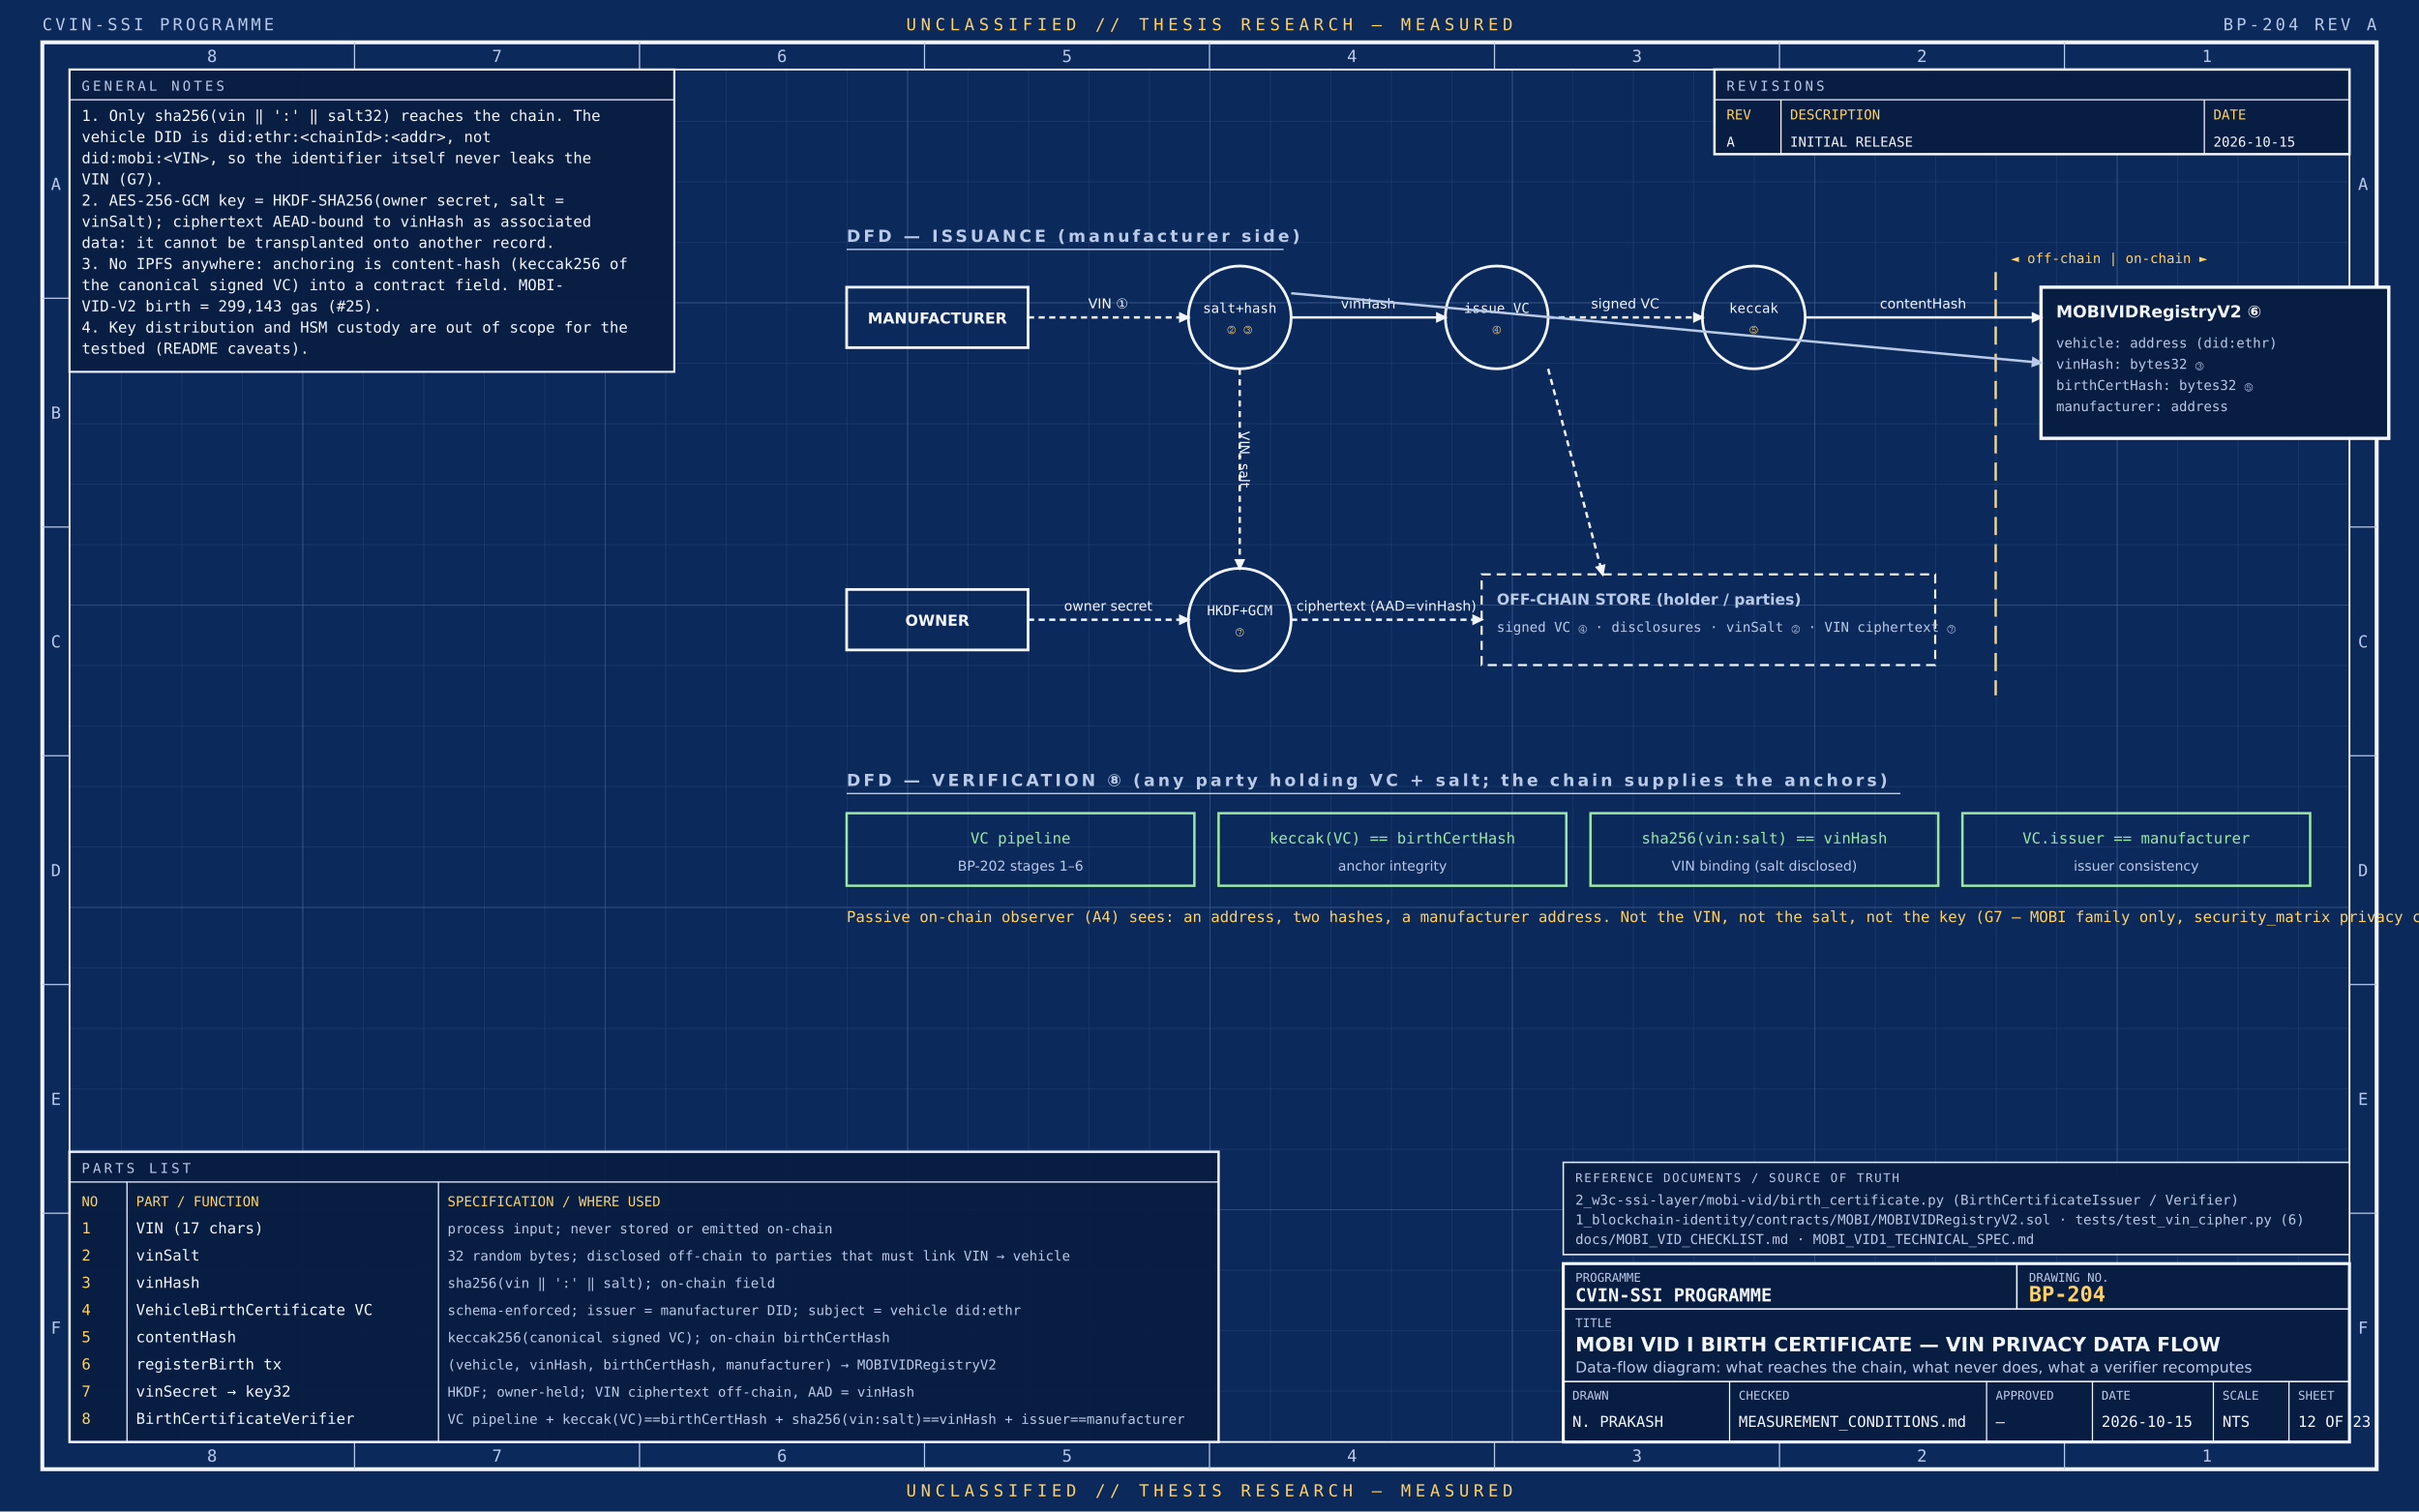
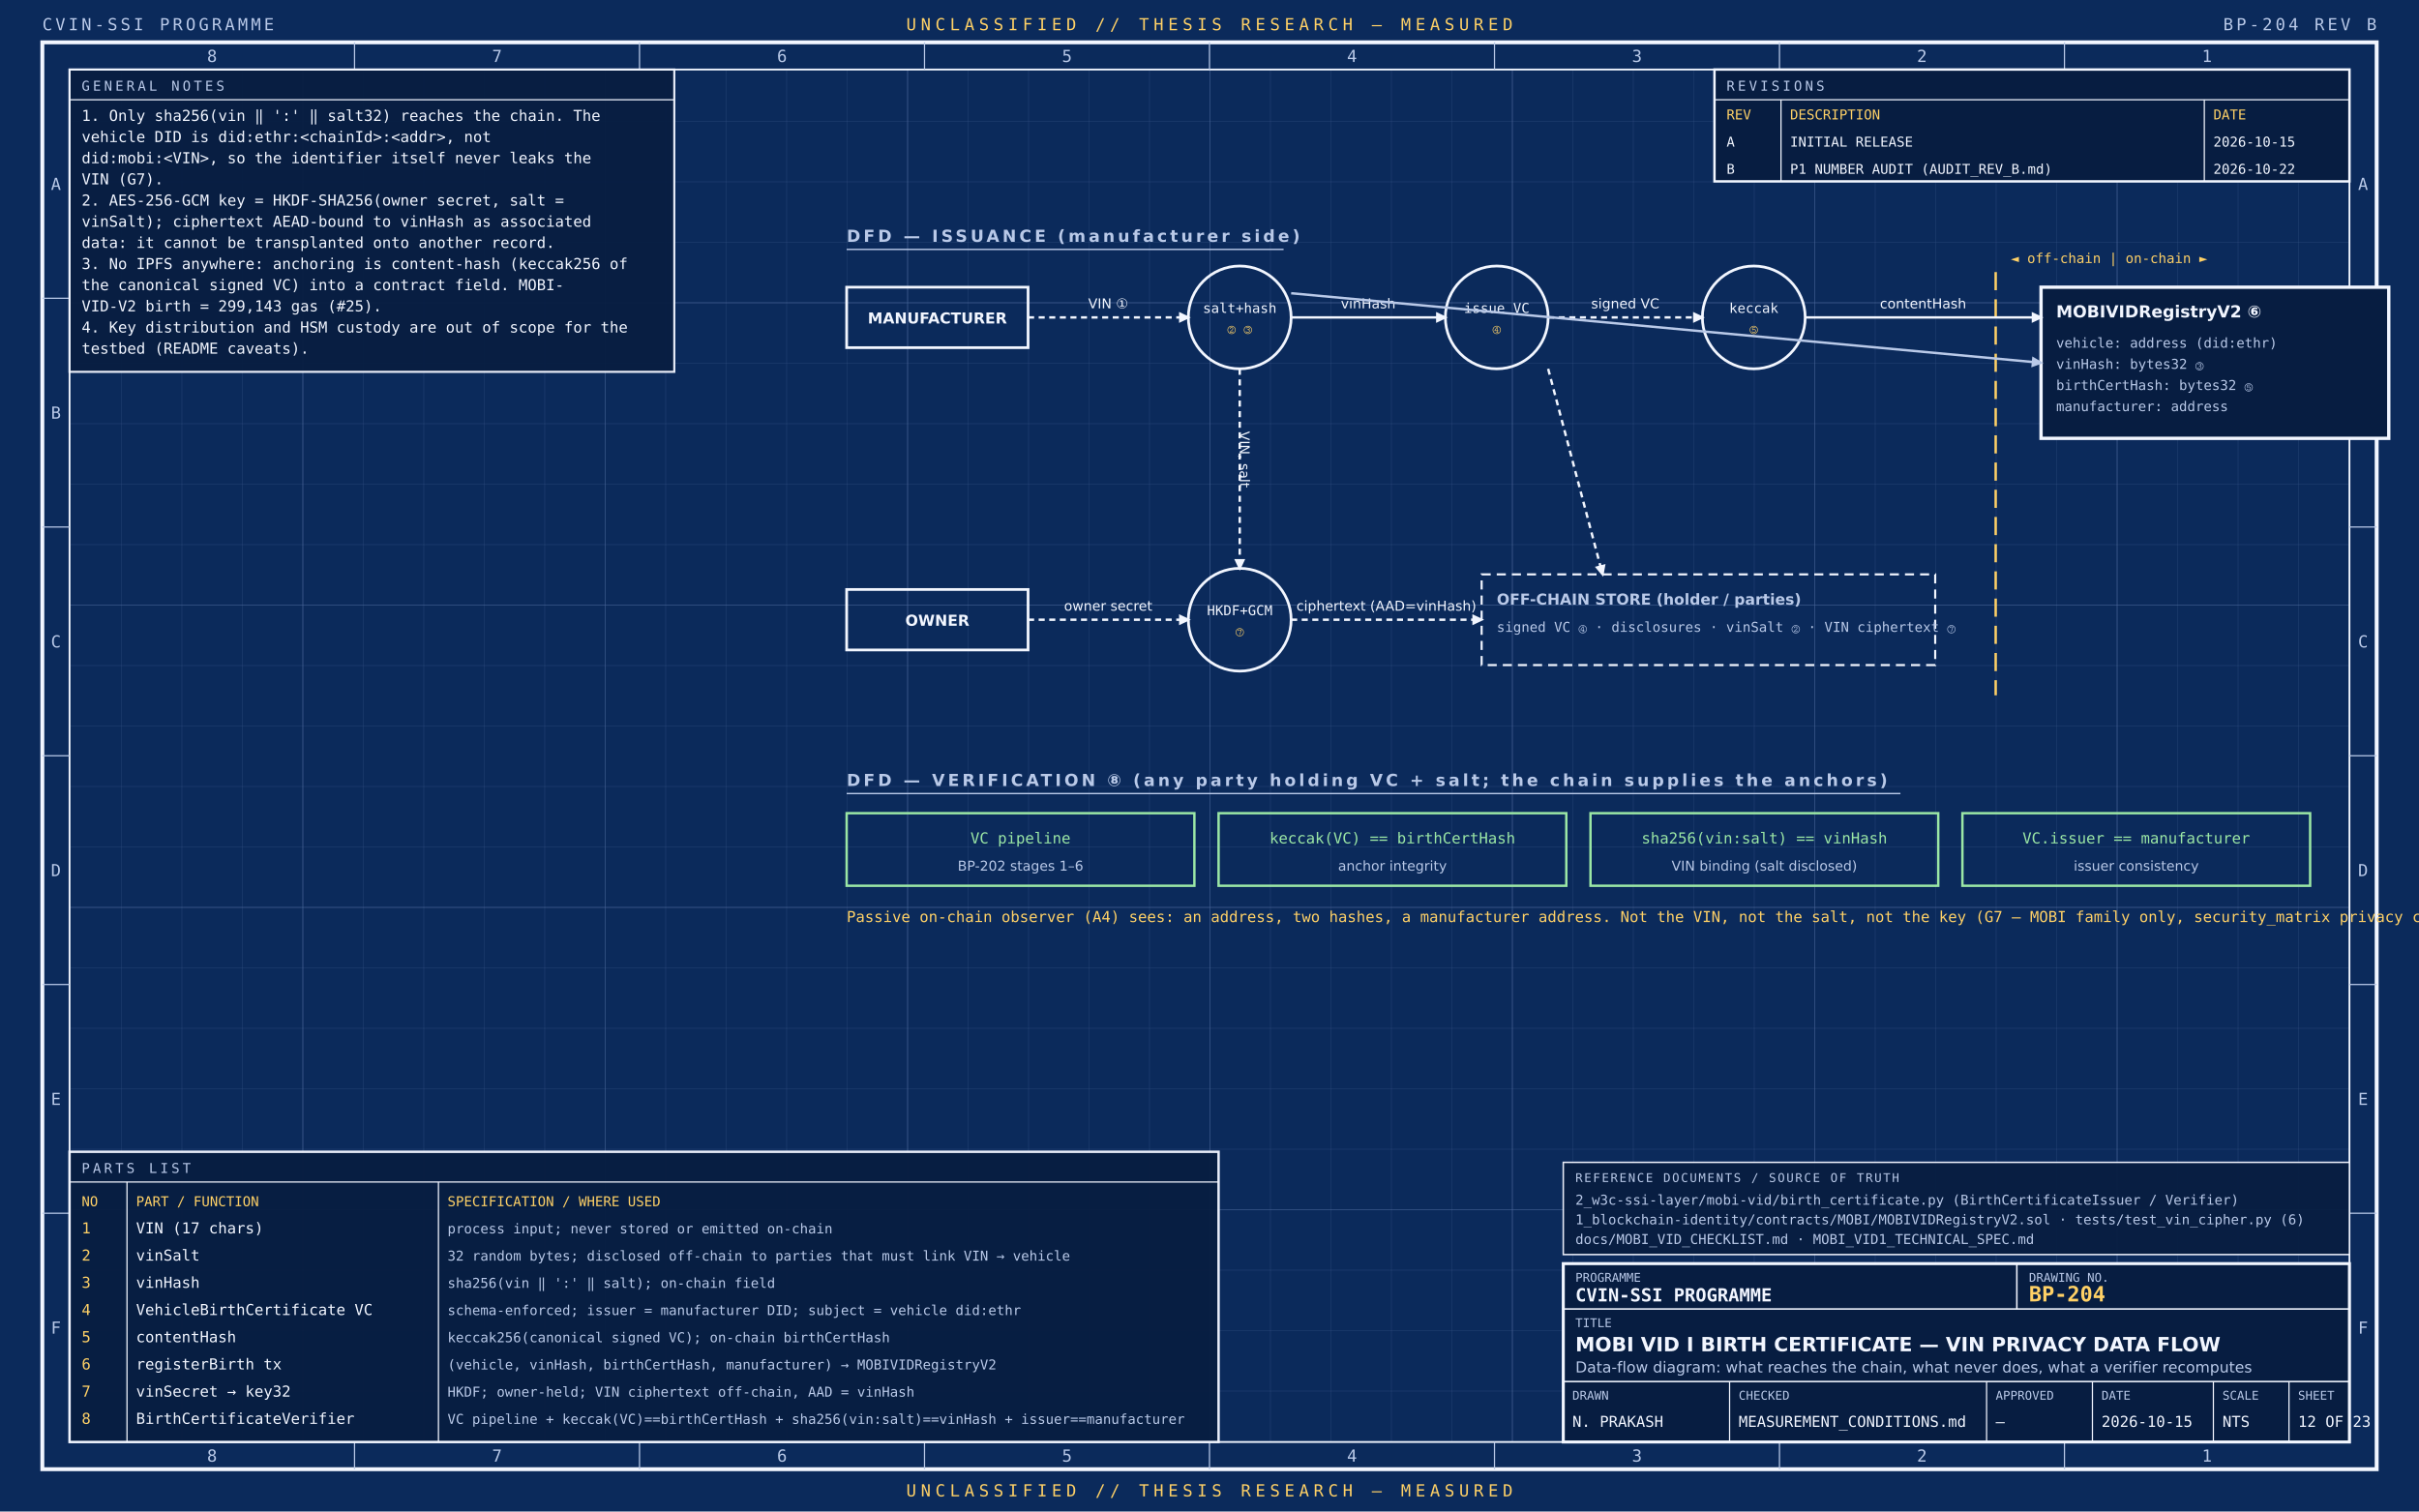
<svg xmlns="http://www.w3.org/2000/svg" width="1600" height="1000" viewBox="0 0 1600 1000">
  <defs>
    <pattern id="grid" width="40" height="40" patternUnits="userSpaceOnUse">
      <path d="M 40 0 L 0 0 0 40" fill="none" stroke="#5c78ad" stroke-width="0.35" opacity="0.55" />
    </pattern>
    <pattern id="grid2" width="200" height="200" patternUnits="userSpaceOnUse">
      <path d="M 200 0 L 0 0 0 200" fill="none" stroke="#5c78ad" stroke-width="0.7" opacity="0.6" />
    </pattern>
  </defs>
  <rect width="1600" height="1000" fill="#0b2a5b" />
  <rect x="46" y="46" width="1508" height="908" fill="url(#grid)" />
  <rect x="46" y="46" width="1508" height="908" fill="url(#grid2)" />
  <rect x="28" y="28" width="1544" height="944" fill="none" stroke="#f2f6ff" stroke-width="2.6" />
  <rect x="46" y="46" width="1508" height="908" fill="none" stroke="#f2f6ff" stroke-width="1.2" />
  <text x="140.25" y="41" font-family="DejaVu Sans Mono, Menlo, Consolas, monospace" font-size="11" fill="#b9c9e8" text-anchor="middle">8</text>
  <text x="140.25" y="967" font-family="DejaVu Sans Mono, Menlo, Consolas, monospace" font-size="11" fill="#b9c9e8" text-anchor="middle">8</text>
  <text x="328.75" y="41" font-family="DejaVu Sans Mono, Menlo, Consolas, monospace" font-size="11" fill="#b9c9e8" text-anchor="middle">7</text>
  <text x="328.75" y="967" font-family="DejaVu Sans Mono, Menlo, Consolas, monospace" font-size="11" fill="#b9c9e8" text-anchor="middle">7</text>
  <line x1="234.5" y1="28" x2="234.5" y2="46" stroke="#b9c9e8" stroke-width="0.8" />
  <line x1="234.5" y1="954" x2="234.5" y2="972" stroke="#b9c9e8" stroke-width="0.8" />
  <text x="517.25" y="41" font-family="DejaVu Sans Mono, Menlo, Consolas, monospace" font-size="11" fill="#b9c9e8" text-anchor="middle">6</text>
  <text x="517.25" y="967" font-family="DejaVu Sans Mono, Menlo, Consolas, monospace" font-size="11" fill="#b9c9e8" text-anchor="middle">6</text>
  <line x1="423.0" y1="28" x2="423.0" y2="46" stroke="#b9c9e8" stroke-width="0.8" />
  <line x1="423.0" y1="954" x2="423.0" y2="972" stroke="#b9c9e8" stroke-width="0.8" />
  <text x="705.75" y="41" font-family="DejaVu Sans Mono, Menlo, Consolas, monospace" font-size="11" fill="#b9c9e8" text-anchor="middle">5</text>
  <text x="705.75" y="967" font-family="DejaVu Sans Mono, Menlo, Consolas, monospace" font-size="11" fill="#b9c9e8" text-anchor="middle">5</text>
  <line x1="611.5" y1="28" x2="611.5" y2="46" stroke="#b9c9e8" stroke-width="0.8" />
  <line x1="611.5" y1="954" x2="611.5" y2="972" stroke="#b9c9e8" stroke-width="0.8" />
  <text x="894.25" y="41" font-family="DejaVu Sans Mono, Menlo, Consolas, monospace" font-size="11" fill="#b9c9e8" text-anchor="middle">4</text>
  <text x="894.25" y="967" font-family="DejaVu Sans Mono, Menlo, Consolas, monospace" font-size="11" fill="#b9c9e8" text-anchor="middle">4</text>
  <line x1="800.0" y1="28" x2="800.0" y2="46" stroke="#b9c9e8" stroke-width="0.8" />
  <line x1="800.0" y1="954" x2="800.0" y2="972" stroke="#b9c9e8" stroke-width="0.8" />
  <text x="1082.75" y="41" font-family="DejaVu Sans Mono, Menlo, Consolas, monospace" font-size="11" fill="#b9c9e8" text-anchor="middle">3</text>
  <text x="1082.75" y="967" font-family="DejaVu Sans Mono, Menlo, Consolas, monospace" font-size="11" fill="#b9c9e8" text-anchor="middle">3</text>
  <line x1="988.5" y1="28" x2="988.5" y2="46" stroke="#b9c9e8" stroke-width="0.8" />
  <line x1="988.5" y1="954" x2="988.5" y2="972" stroke="#b9c9e8" stroke-width="0.8" />
  <text x="1271.25" y="41" font-family="DejaVu Sans Mono, Menlo, Consolas, monospace" font-size="11" fill="#b9c9e8" text-anchor="middle">2</text>
  <text x="1271.25" y="967" font-family="DejaVu Sans Mono, Menlo, Consolas, monospace" font-size="11" fill="#b9c9e8" text-anchor="middle">2</text>
  <line x1="1177.0" y1="28" x2="1177.0" y2="46" stroke="#b9c9e8" stroke-width="0.8" />
  <line x1="1177.0" y1="954" x2="1177.0" y2="972" stroke="#b9c9e8" stroke-width="0.8" />
  <text x="1459.75" y="41" font-family="DejaVu Sans Mono, Menlo, Consolas, monospace" font-size="11" fill="#b9c9e8" text-anchor="middle">1</text>
  <text x="1459.75" y="967" font-family="DejaVu Sans Mono, Menlo, Consolas, monospace" font-size="11" fill="#b9c9e8" text-anchor="middle">1</text>
  <line x1="1365.5" y1="28" x2="1365.5" y2="46" stroke="#b9c9e8" stroke-width="0.8" />
  <line x1="1365.5" y1="954" x2="1365.5" y2="972" stroke="#b9c9e8" stroke-width="0.8" />
  <text x="37" y="125.667" font-family="DejaVu Sans Mono, Menlo, Consolas, monospace" font-size="11" fill="#b9c9e8" text-anchor="middle">A</text>
  <text x="1563" y="125.667" font-family="DejaVu Sans Mono, Menlo, Consolas, monospace" font-size="11" fill="#b9c9e8" text-anchor="middle">A</text>
  <text x="37" y="277.0" font-family="DejaVu Sans Mono, Menlo, Consolas, monospace" font-size="11" fill="#b9c9e8" text-anchor="middle">B</text>
  <text x="1563" y="277.0" font-family="DejaVu Sans Mono, Menlo, Consolas, monospace" font-size="11" fill="#b9c9e8" text-anchor="middle">B</text>
  <line x1="28" y1="197.333" x2="46" y2="197.333" stroke="#b9c9e8" stroke-width="0.8" />
  <line x1="1554" y1="197.333" x2="1572" y2="197.333" stroke="#b9c9e8" stroke-width="0.8" />
  <text x="37" y="428.333" font-family="DejaVu Sans Mono, Menlo, Consolas, monospace" font-size="11" fill="#b9c9e8" text-anchor="middle">C</text>
  <text x="1563" y="428.333" font-family="DejaVu Sans Mono, Menlo, Consolas, monospace" font-size="11" fill="#b9c9e8" text-anchor="middle">C</text>
  <line x1="28" y1="348.667" x2="46" y2="348.667" stroke="#b9c9e8" stroke-width="0.8" />
  <line x1="1554" y1="348.667" x2="1572" y2="348.667" stroke="#b9c9e8" stroke-width="0.8" />
  <text x="37" y="579.667" font-family="DejaVu Sans Mono, Menlo, Consolas, monospace" font-size="11" fill="#b9c9e8" text-anchor="middle">D</text>
  <text x="1563" y="579.667" font-family="DejaVu Sans Mono, Menlo, Consolas, monospace" font-size="11" fill="#b9c9e8" text-anchor="middle">D</text>
  <line x1="28" y1="500.0" x2="46" y2="500.0" stroke="#b9c9e8" stroke-width="0.8" />
  <line x1="1554" y1="500.0" x2="1572" y2="500.0" stroke="#b9c9e8" stroke-width="0.8" />
  <text x="37" y="731.0" font-family="DejaVu Sans Mono, Menlo, Consolas, monospace" font-size="11" fill="#b9c9e8" text-anchor="middle">E</text>
  <text x="1563" y="731.0" font-family="DejaVu Sans Mono, Menlo, Consolas, monospace" font-size="11" fill="#b9c9e8" text-anchor="middle">E</text>
  <line x1="28" y1="651.333" x2="46" y2="651.333" stroke="#b9c9e8" stroke-width="0.8" />
  <line x1="1554" y1="651.333" x2="1572" y2="651.333" stroke="#b9c9e8" stroke-width="0.8" />
  <text x="37" y="882.333" font-family="DejaVu Sans Mono, Menlo, Consolas, monospace" font-size="11" fill="#b9c9e8" text-anchor="middle">F</text>
  <text x="1563" y="882.333" font-family="DejaVu Sans Mono, Menlo, Consolas, monospace" font-size="11" fill="#b9c9e8" text-anchor="middle">F</text>
  <line x1="28" y1="802.667" x2="46" y2="802.667" stroke="#b9c9e8" stroke-width="0.8" />
  <line x1="1554" y1="802.667" x2="1572" y2="802.667" stroke="#b9c9e8" stroke-width="0.8" />
  <text x="800.0" y="20" font-family="DejaVu Sans Mono, Menlo, Consolas, monospace" font-size="11" fill="#ffd166" text-anchor="middle" letter-spacing="3">UNCLASSIFIED // THESIS RESEARCH — MEASURED</text>
  <text x="800.0" y="990" font-family="DejaVu Sans Mono, Menlo, Consolas, monospace" font-size="11" fill="#ffd166" text-anchor="middle" letter-spacing="3">UNCLASSIFIED // THESIS RESEARCH — MEASURED</text>
  <text x="28" y="20" font-family="DejaVu Sans Mono, Menlo, Consolas, monospace" font-size="11" fill="#b9c9e8" letter-spacing="2">CVIN-SSI PROGRAMME</text>
-   <text x="1572" y="20" font-family="DejaVu Sans Mono, Menlo, Consolas, monospace" font-size="11" fill="#b9c9e8" text-anchor="end" letter-spacing="2">BP-204  REV A</text>
+   <text x="1572" y="20" font-family="DejaVu Sans Mono, Menlo, Consolas, monospace" font-size="11" fill="#b9c9e8" text-anchor="end" letter-spacing="2">BP-204  REV B</text>
  <text x="560" y="160" font-family="DejaVu Sans, Helvetica, Arial, sans-serif" font-size="11" fill="#b9c9e8" text-anchor="start" font-weight="bold" opacity="1.0" letter-spacing="2">DFD — ISSUANCE (manufacturer side)</text>
  <line x1="560" y1="165" x2="849.0" y2="165" stroke="#b9c9e8" stroke-width="0.9" opacity="1.0" />
  <rect x="560" y="190" width="120" height="40" rx="0" fill="none" stroke="#f2f6ff" stroke-width="1.8" opacity="1.0" />
  <text x="620" y="214" font-family="DejaVu Sans, Helvetica, Arial, sans-serif" font-size="10" fill="#f2f6ff" text-anchor="middle" font-weight="bold" opacity="1.0">MANUFACTURER</text>
  <rect x="560" y="390" width="120" height="40" rx="0" fill="none" stroke="#f2f6ff" stroke-width="1.8" opacity="1.0" />
  <text x="620" y="414" font-family="DejaVu Sans, Helvetica, Arial, sans-serif" font-size="10" fill="#f2f6ff" text-anchor="middle" font-weight="bold" opacity="1.0">OWNER</text>
  <circle cx="820" cy="210" r="34" fill="none" stroke="#f2f6ff" stroke-width="1.8" />
  <text x="820" y="207" font-family="DejaVu Sans Mono, Menlo, Consolas, monospace" font-size="9" fill="#f2f6ff" text-anchor="middle" font-weight="normal" opacity="1.0">salt+hash</text>
  <text x="820" y="220" font-family="DejaVu Sans Mono, Menlo, Consolas, monospace" font-size="9" fill="#ffd166" text-anchor="middle" font-weight="normal" opacity="1.0">② ③</text>
  <circle cx="990" cy="210" r="34" fill="none" stroke="#f2f6ff" stroke-width="1.8" />
  <text x="990" y="207" font-family="DejaVu Sans Mono, Menlo, Consolas, monospace" font-size="9" fill="#f2f6ff" text-anchor="middle" font-weight="normal" opacity="1.0">issue VC</text>
  <text x="990" y="220" font-family="DejaVu Sans Mono, Menlo, Consolas, monospace" font-size="9" fill="#ffd166" text-anchor="middle" font-weight="normal" opacity="1.0">④</text>
  <circle cx="1160" cy="210" r="34" fill="none" stroke="#f2f6ff" stroke-width="1.8" />
  <text x="1160" y="207" font-family="DejaVu Sans Mono, Menlo, Consolas, monospace" font-size="9" fill="#f2f6ff" text-anchor="middle" font-weight="normal" opacity="1.0">keccak</text>
  <text x="1160" y="220" font-family="DejaVu Sans Mono, Menlo, Consolas, monospace" font-size="9" fill="#ffd166" text-anchor="middle" font-weight="normal" opacity="1.0">⑤</text>
  <circle cx="820" cy="410" r="34" fill="none" stroke="#f2f6ff" stroke-width="1.8" />
  <text x="820" y="407" font-family="DejaVu Sans Mono, Menlo, Consolas, monospace" font-size="9" fill="#f2f6ff" text-anchor="middle" font-weight="normal" opacity="1.0">HKDF+GCM</text>
  <text x="820" y="420" font-family="DejaVu Sans Mono, Menlo, Consolas, monospace" font-size="9" fill="#ffd166" text-anchor="middle" font-weight="normal" opacity="1.0">⑦</text>
  <line x1="680" y1="210" x2="786" y2="210" stroke="#f2f6ff" stroke-width="1.6" opacity="1.0" stroke-dasharray="4,3" />
  <polygon points="780.562,212.536 786,210 780.562,207.464" fill="#f2f6ff" stroke="#f2f6ff" stroke-width="1.4" />
  <text x="733.0" y="204.0" font-family="DejaVu Sans, Helvetica, Arial, sans-serif" font-size="9" fill="#f2f6ff" text-anchor="middle" font-weight="normal" opacity="1.0" transform="rotate(0.0 733.0 204.0)">VIN ①</text>
  <line x1="854" y1="210" x2="956" y2="210" stroke="#f2f6ff" stroke-width="1.6" opacity="1.0" />
  <polygon points="950.562,212.536 956,210 950.562,207.464" fill="#f2f6ff" stroke="#f2f6ff" stroke-width="1.4" />
  <text x="905.0" y="204.0" font-family="DejaVu Sans, Helvetica, Arial, sans-serif" font-size="9" fill="#f2f6ff" text-anchor="middle" font-weight="normal" opacity="1.0" transform="rotate(0.0 905.0 204.0)">vinHash</text>
  <line x1="1024" y1="210" x2="1126" y2="210" stroke="#f2f6ff" stroke-width="1.6" opacity="1.0" stroke-dasharray="4,3" />
  <polygon points="1120.562,212.536 1126,210 1120.562,207.464" fill="#f2f6ff" stroke="#f2f6ff" stroke-width="1.4" />
  <text x="1075.0" y="204.0" font-family="DejaVu Sans, Helvetica, Arial, sans-serif" font-size="9" fill="#f2f6ff" text-anchor="middle" font-weight="normal" opacity="1.0" transform="rotate(0.0 1075.0 204.0)">signed VC</text>
  <line x1="680" y1="410" x2="786" y2="410" stroke="#f2f6ff" stroke-width="1.6" opacity="1.0" stroke-dasharray="4,3" />
  <polygon points="780.562,412.536 786,410 780.562,407.464" fill="#f2f6ff" stroke="#f2f6ff" stroke-width="1.4" />
  <text x="733.0" y="404.0" font-family="DejaVu Sans, Helvetica, Arial, sans-serif" font-size="9" fill="#f2f6ff" text-anchor="middle" font-weight="normal" opacity="1.0" transform="rotate(0.0 733.0 404.0)">owner secret</text>
  <line x1="820" y1="244" x2="820" y2="376" stroke="#f2f6ff" stroke-width="1.6" opacity="1.0" stroke-dasharray="4,3" />
  <polygon points="817.464,370.562 820,376 822.536,370.562" fill="#f2f6ff" stroke="#f2f6ff" stroke-width="1.4" />
  <text x="820.0" y="304.0" font-family="DejaVu Sans, Helvetica, Arial, sans-serif" font-size="9" fill="#f2f6ff" text-anchor="middle" font-weight="normal" opacity="1.0" transform="rotate(90.0 820.0 304.0)">VIN, salt</text>
  <line x1="1320" y1="180" x2="1320" y2="460" stroke="#ffd166" stroke-width="1.6" opacity="1.0" stroke-dasharray="12,6" />
  <text x="1330" y="174" font-family="DejaVu Sans Mono, Menlo, Consolas, monospace" font-size="9" fill="#ffd166" text-anchor="start" font-weight="normal" opacity="1.0">◄ off-chain | on-chain ►</text>
  <rect x="1350" y="190" width="230" height="100" rx="0" fill="#071d41" stroke="#f2f6ff" stroke-width="2.2" opacity="1.0" />
  <text x="1360" y="210" font-family="DejaVu Sans, Helvetica, Arial, sans-serif" font-size="11" fill="#f2f6ff" text-anchor="start" font-weight="bold" opacity="1.0">MOBIVIDRegistryV2 ⑥</text>
  <text x="1360" y="230" font-family="DejaVu Sans Mono, Menlo, Consolas, monospace" font-size="9" fill="#b9c9e8" text-anchor="start" font-weight="normal" opacity="1.0">vehicle: address (did:ethr)</text>
  <text x="1360" y="244" font-family="DejaVu Sans Mono, Menlo, Consolas, monospace" font-size="9" fill="#b9c9e8" text-anchor="start" font-weight="normal" opacity="1.0">vinHash: bytes32 ③</text>
  <text x="1360" y="258" font-family="DejaVu Sans Mono, Menlo, Consolas, monospace" font-size="9" fill="#b9c9e8" text-anchor="start" font-weight="normal" opacity="1.0">birthCertHash: bytes32 ⑤</text>
  <text x="1360" y="272" font-family="DejaVu Sans Mono, Menlo, Consolas, monospace" font-size="9" fill="#b9c9e8" text-anchor="start" font-weight="normal" opacity="1.0">manufacturer: address</text>
  <line x1="1194" y1="210" x2="1350" y2="210" stroke="#f2f6ff" stroke-width="1.6" opacity="1.0" />
  <polygon points="1344.562,212.536 1350,210 1344.562,207.464" fill="#f2f6ff" stroke="#f2f6ff" stroke-width="1.4" />
  <text x="1272.0" y="204.0" font-family="DejaVu Sans, Helvetica, Arial, sans-serif" font-size="9" fill="#f2f6ff" text-anchor="middle" font-weight="normal" opacity="1.0" transform="rotate(0.0 1272.0 204.0)">contentHash</text>
  <line x1="854" y1="194" x2="1350" y2="240" stroke="#b9c9e8" stroke-width="1.6" opacity="1.0" />
  <polygon points="1344.351,242.023 1350,240 1344.82,236.973" fill="#b9c9e8" stroke="#b9c9e8" stroke-width="1.4" />
  <rect x="980" y="380" width="300" height="60" rx="0" fill="none" stroke="#f2f6ff" stroke-width="1.4" opacity="1.0" stroke-dasharray="6,4" />
  <text x="990" y="400" font-family="DejaVu Sans, Helvetica, Arial, sans-serif" font-size="10" fill="#b9c9e8" text-anchor="start" font-weight="bold" opacity="1.0">OFF-CHAIN STORE (holder / parties)</text>
  <text x="990" y="418" font-family="DejaVu Sans Mono, Menlo, Consolas, monospace" font-size="9" fill="#b9c9e8" text-anchor="start" font-weight="normal" opacity="1.0">signed VC ④ · disclosures · vinSalt ② · VIN ciphertext ⑦</text>
  <line x1="854" y1="410" x2="980" y2="410" stroke="#f2f6ff" stroke-width="1.6" opacity="1.0" stroke-dasharray="4,3" />
  <polygon points="974.562,412.536 980,410 974.562,407.464" fill="#f2f6ff" stroke="#f2f6ff" stroke-width="1.4" />
  <text x="917.0" y="404.0" font-family="DejaVu Sans, Helvetica, Arial, sans-serif" font-size="9" fill="#f2f6ff" text-anchor="middle" font-weight="normal" opacity="1.0" transform="rotate(0.0 917.0 404.0)">ciphertext (AAD=vinHash)</text>
  <line x1="1024" y1="244" x2="1060" y2="380" stroke="#f2f6ff" stroke-width="1.6" opacity="1.0" stroke-dasharray="4,3" />
  <polygon points="1056.157,375.392 1060,380 1061.06,374.094" fill="#f2f6ff" stroke="#f2f6ff" stroke-width="1.4" />
  <text x="560" y="520" font-family="DejaVu Sans, Helvetica, Arial, sans-serif" font-size="11" fill="#b9c9e8" text-anchor="start" font-weight="bold" opacity="1.0" letter-spacing="2">DFD — VERIFICATION ⑧ (any party holding VC + salt; the chain supplies the anchors)</text>
  <line x1="560" y1="525" x2="1257.0" y2="525" stroke="#b9c9e8" stroke-width="0.9" opacity="1.0" />
  <rect x="560" y="538" width="230" height="48" rx="0" fill="none" stroke="#9be7a5" stroke-width="1.6" opacity="1.0" />
  <text x="675" y="558" font-family="DejaVu Sans Mono, Menlo, Consolas, monospace" font-size="10" fill="#9be7a5" text-anchor="middle" font-weight="normal" opacity="1.0">VC pipeline</text>
  <text x="675" y="576" font-family="DejaVu Sans, Helvetica, Arial, sans-serif" font-size="9" fill="#b9c9e8" text-anchor="middle" font-weight="normal" opacity="1.0">BP-202 stages 1–6</text>
  <rect x="806" y="538" width="230" height="48" rx="0" fill="none" stroke="#9be7a5" stroke-width="1.6" opacity="1.0" />
  <text x="921" y="558" font-family="DejaVu Sans Mono, Menlo, Consolas, monospace" font-size="10" fill="#9be7a5" text-anchor="middle" font-weight="normal" opacity="1.0">keccak(VC) == birthCertHash</text>
  <text x="921" y="576" font-family="DejaVu Sans, Helvetica, Arial, sans-serif" font-size="9" fill="#b9c9e8" text-anchor="middle" font-weight="normal" opacity="1.0">anchor integrity</text>
  <rect x="1052" y="538" width="230" height="48" rx="0" fill="none" stroke="#9be7a5" stroke-width="1.6" opacity="1.0" />
  <text x="1167" y="558" font-family="DejaVu Sans Mono, Menlo, Consolas, monospace" font-size="10" fill="#9be7a5" text-anchor="middle" font-weight="normal" opacity="1.0">sha256(vin:salt) == vinHash</text>
  <text x="1167" y="576" font-family="DejaVu Sans, Helvetica, Arial, sans-serif" font-size="9" fill="#b9c9e8" text-anchor="middle" font-weight="normal" opacity="1.0">VIN binding (salt disclosed)</text>
  <rect x="1298" y="538" width="230" height="48" rx="0" fill="none" stroke="#9be7a5" stroke-width="1.6" opacity="1.0" />
  <text x="1413" y="558" font-family="DejaVu Sans Mono, Menlo, Consolas, monospace" font-size="10" fill="#9be7a5" text-anchor="middle" font-weight="normal" opacity="1.0">VC.issuer == manufacturer</text>
  <text x="1413" y="576" font-family="DejaVu Sans, Helvetica, Arial, sans-serif" font-size="9" fill="#b9c9e8" text-anchor="middle" font-weight="normal" opacity="1.0">issuer consistency</text>
  <text x="560" y="610" font-family="DejaVu Sans Mono, Menlo, Consolas, monospace" font-size="10" fill="#ffd166" text-anchor="start" font-weight="normal" opacity="1.0">Passive on-chain observer (A4) sees: an address, two hashes, a manufacturer address. Not the VIN, not the salt, not the key (G7 — MOBI family only, security_matrix privacy column).</text>
  <rect x="46" y="46" width="400" height="200" rx="0" fill="#071d41" stroke="#f2f6ff" stroke-width="1.4" opacity="0.95" />
  <text x="54" y="60" font-family="DejaVu Sans Mono, Menlo, Consolas, monospace" font-size="9" fill="#b9c9e8" text-anchor="start" font-weight="normal" opacity="1.0" letter-spacing="2">GENERAL NOTES</text>
  <line x1="46" y1="66" x2="446" y2="66" stroke="#f2f6ff" stroke-width="0.8" opacity="1.0" />
  <text x="54" y="80" font-family="DejaVu Sans Mono, Menlo, Consolas, monospace" font-size="10" fill="#f2f6ff" text-anchor="start" font-weight="normal" opacity="1.0">1. Only sha256(vin ‖ ':' ‖ salt32) reaches the chain. The</text>
  <text x="54" y="94" font-family="DejaVu Sans Mono, Menlo, Consolas, monospace" font-size="10" fill="#f2f6ff" text-anchor="start" font-weight="normal" opacity="1.0">   vehicle DID is did:ethr:&lt;chainId&gt;:&lt;addr&gt;, not</text>
  <text x="54" y="108" font-family="DejaVu Sans Mono, Menlo, Consolas, monospace" font-size="10" fill="#f2f6ff" text-anchor="start" font-weight="normal" opacity="1.0">   did:mobi:&lt;VIN&gt;, so the identifier itself never leaks the</text>
  <text x="54" y="122" font-family="DejaVu Sans Mono, Menlo, Consolas, monospace" font-size="10" fill="#f2f6ff" text-anchor="start" font-weight="normal" opacity="1.0">   VIN (G7).</text>
  <text x="54" y="136" font-family="DejaVu Sans Mono, Menlo, Consolas, monospace" font-size="10" fill="#f2f6ff" text-anchor="start" font-weight="normal" opacity="1.0">2. AES-256-GCM key = HKDF-SHA256(owner secret, salt =</text>
  <text x="54" y="150" font-family="DejaVu Sans Mono, Menlo, Consolas, monospace" font-size="10" fill="#f2f6ff" text-anchor="start" font-weight="normal" opacity="1.0">   vinSalt); ciphertext AEAD-bound to vinHash as associated</text>
  <text x="54" y="164" font-family="DejaVu Sans Mono, Menlo, Consolas, monospace" font-size="10" fill="#f2f6ff" text-anchor="start" font-weight="normal" opacity="1.0">   data: it cannot be transplanted onto another record.</text>
  <text x="54" y="178" font-family="DejaVu Sans Mono, Menlo, Consolas, monospace" font-size="10" fill="#f2f6ff" text-anchor="start" font-weight="normal" opacity="1.0">3. No IPFS anywhere: anchoring is content-hash (keccak256 of</text>
  <text x="54" y="192" font-family="DejaVu Sans Mono, Menlo, Consolas, monospace" font-size="10" fill="#f2f6ff" text-anchor="start" font-weight="normal" opacity="1.0">   the canonical signed VC) into a contract field. MOBI-</text>
  <text x="54" y="206" font-family="DejaVu Sans Mono, Menlo, Consolas, monospace" font-size="10" fill="#f2f6ff" text-anchor="start" font-weight="normal" opacity="1.0">   VID-V2 birth = 299,143 gas (#25).</text>
  <text x="54" y="220" font-family="DejaVu Sans Mono, Menlo, Consolas, monospace" font-size="10" fill="#f2f6ff" text-anchor="start" font-weight="normal" opacity="1.0">4. Key distribution and HSM custody are out of scope for the</text>
  <text x="54" y="234" font-family="DejaVu Sans Mono, Menlo, Consolas, monospace" font-size="10" fill="#f2f6ff" text-anchor="start" font-weight="normal" opacity="1.0">   testbed (README caveats).</text>
-   <rect x="1134" y="46" width="420" height="56" rx="0" fill="#071d41" stroke="#f2f6ff" stroke-width="1.6" opacity="1.0" />
+   <rect x="1134" y="46" width="420" height="74" rx="0" fill="#071d41" stroke="#f2f6ff" stroke-width="1.6" opacity="1.0" />
  <text x="1142" y="60" font-family="DejaVu Sans Mono, Menlo, Consolas, monospace" font-size="9" fill="#b9c9e8" text-anchor="start" font-weight="normal" opacity="1.0" letter-spacing="2">REVISIONS</text>
  <line x1="1134" y1="66" x2="1554" y2="66" stroke="#f2f6ff" stroke-width="0.8" opacity="1.0" />
  <text x="1142" y="79" font-family="DejaVu Sans Mono, Menlo, Consolas, monospace" font-size="9" fill="#ffd166" text-anchor="start" font-weight="normal" opacity="1.0">REV</text>
  <text x="1184" y="79" font-family="DejaVu Sans Mono, Menlo, Consolas, monospace" font-size="9" fill="#ffd166" text-anchor="start" font-weight="normal" opacity="1.0">DESCRIPTION</text>
  <text x="1464" y="79" font-family="DejaVu Sans Mono, Menlo, Consolas, monospace" font-size="9" fill="#ffd166" text-anchor="start" font-weight="normal" opacity="1.0">DATE</text>
  <text x="1142" y="97" font-family="DejaVu Sans Mono, Menlo, Consolas, monospace" font-size="9" fill="#f2f6ff" text-anchor="start" font-weight="normal" opacity="1.0">A</text>
  <text x="1184" y="97" font-family="DejaVu Sans Mono, Menlo, Consolas, monospace" font-size="9" fill="#f2f6ff" text-anchor="start" font-weight="normal" opacity="1.0">INITIAL RELEASE</text>
  <text x="1464" y="97" font-family="DejaVu Sans Mono, Menlo, Consolas, monospace" font-size="9" fill="#f2f6ff" text-anchor="start" font-weight="normal" opacity="1.0">2026-10-15</text>
-   <line x1="1178" y1="66" x2="1178" y2="102" stroke="#f2f6ff" stroke-width="0.8" opacity="1.0" />
-   <line x1="1458" y1="66" x2="1458" y2="102" stroke="#f2f6ff" stroke-width="0.8" opacity="1.0" />
+   <text x="1142" y="115" font-family="DejaVu Sans Mono, Menlo, Consolas, monospace" font-size="9" fill="#f2f6ff" text-anchor="start" font-weight="normal" opacity="1.0">B</text>
+   <text x="1184" y="115" font-family="DejaVu Sans Mono, Menlo, Consolas, monospace" font-size="9" fill="#f2f6ff" text-anchor="start" font-weight="normal" opacity="1.0">P1 NUMBER AUDIT (AUDIT_REV_B.md)</text>
+   <text x="1464" y="115" font-family="DejaVu Sans Mono, Menlo, Consolas, monospace" font-size="9" fill="#f2f6ff" text-anchor="start" font-weight="normal" opacity="1.0">2026-10-22</text>
+   <line x1="1178" y1="66" x2="1178" y2="120" stroke="#f2f6ff" stroke-width="0.8" opacity="1.0" />
+   <line x1="1458" y1="66" x2="1458" y2="120" stroke="#f2f6ff" stroke-width="0.8" opacity="1.0" />
  <rect x="46" y="762" width="760" height="192" rx="0" fill="#071d41" stroke="#f2f6ff" stroke-width="1.6" opacity="0.96" />
  <text x="54" y="776" font-family="DejaVu Sans Mono, Menlo, Consolas, monospace" font-size="9" fill="#b9c9e8" text-anchor="start" font-weight="normal" opacity="1.0" letter-spacing="2">PARTS LIST</text>
  <line x1="46" y1="782" x2="806" y2="782" stroke="#f2f6ff" stroke-width="0.8" opacity="1.0" />
  <text x="54" y="798" font-family="DejaVu Sans Mono, Menlo, Consolas, monospace" font-size="9" fill="#ffd166" text-anchor="start" font-weight="normal" opacity="1.0">NO</text>
  <text x="90" y="798" font-family="DejaVu Sans Mono, Menlo, Consolas, monospace" font-size="9" fill="#ffd166" text-anchor="start" font-weight="normal" opacity="1.0">PART / FUNCTION</text>
  <text x="296" y="798" font-family="DejaVu Sans Mono, Menlo, Consolas, monospace" font-size="9" fill="#ffd166" text-anchor="start" font-weight="normal" opacity="1.0">SPECIFICATION / WHERE USED</text>
  <text x="54" y="816" font-family="DejaVu Sans Mono, Menlo, Consolas, monospace" font-size="10" fill="#ffd166" text-anchor="start" font-weight="normal" opacity="1.0">1</text>
  <text x="90" y="816" font-family="DejaVu Sans Mono, Menlo, Consolas, monospace" font-size="10" fill="#f2f6ff" text-anchor="start" font-weight="normal" opacity="1.0">VIN (17 chars)</text>
  <text x="296" y="816" font-family="DejaVu Sans Mono, Menlo, Consolas, monospace" font-size="9" fill="#b9c9e8" text-anchor="start" font-weight="normal" opacity="1.0">process input; never stored or emitted on-chain</text>
  <text x="54" y="834" font-family="DejaVu Sans Mono, Menlo, Consolas, monospace" font-size="10" fill="#ffd166" text-anchor="start" font-weight="normal" opacity="1.0">2</text>
  <text x="90" y="834" font-family="DejaVu Sans Mono, Menlo, Consolas, monospace" font-size="10" fill="#f2f6ff" text-anchor="start" font-weight="normal" opacity="1.0">vinSalt</text>
  <text x="296" y="834" font-family="DejaVu Sans Mono, Menlo, Consolas, monospace" font-size="9" fill="#b9c9e8" text-anchor="start" font-weight="normal" opacity="1.0">32 random bytes; disclosed off-chain to parties that must link VIN → vehicle</text>
  <text x="54" y="852" font-family="DejaVu Sans Mono, Menlo, Consolas, monospace" font-size="10" fill="#ffd166" text-anchor="start" font-weight="normal" opacity="1.0">3</text>
  <text x="90" y="852" font-family="DejaVu Sans Mono, Menlo, Consolas, monospace" font-size="10" fill="#f2f6ff" text-anchor="start" font-weight="normal" opacity="1.0">vinHash</text>
  <text x="296" y="852" font-family="DejaVu Sans Mono, Menlo, Consolas, monospace" font-size="9" fill="#b9c9e8" text-anchor="start" font-weight="normal" opacity="1.0">sha256(vin ‖ ':' ‖ salt); on-chain field</text>
  <text x="54" y="870" font-family="DejaVu Sans Mono, Menlo, Consolas, monospace" font-size="10" fill="#ffd166" text-anchor="start" font-weight="normal" opacity="1.0">4</text>
  <text x="90" y="870" font-family="DejaVu Sans Mono, Menlo, Consolas, monospace" font-size="10" fill="#f2f6ff" text-anchor="start" font-weight="normal" opacity="1.0">VehicleBirthCertificate VC</text>
  <text x="296" y="870" font-family="DejaVu Sans Mono, Menlo, Consolas, monospace" font-size="9" fill="#b9c9e8" text-anchor="start" font-weight="normal" opacity="1.0">schema-enforced; issuer = manufacturer DID; subject = vehicle did:ethr</text>
  <text x="54" y="888" font-family="DejaVu Sans Mono, Menlo, Consolas, monospace" font-size="10" fill="#ffd166" text-anchor="start" font-weight="normal" opacity="1.0">5</text>
  <text x="90" y="888" font-family="DejaVu Sans Mono, Menlo, Consolas, monospace" font-size="10" fill="#f2f6ff" text-anchor="start" font-weight="normal" opacity="1.0">contentHash</text>
  <text x="296" y="888" font-family="DejaVu Sans Mono, Menlo, Consolas, monospace" font-size="9" fill="#b9c9e8" text-anchor="start" font-weight="normal" opacity="1.0">keccak256(canonical signed VC); on-chain birthCertHash</text>
  <text x="54" y="906" font-family="DejaVu Sans Mono, Menlo, Consolas, monospace" font-size="10" fill="#ffd166" text-anchor="start" font-weight="normal" opacity="1.0">6</text>
  <text x="90" y="906" font-family="DejaVu Sans Mono, Menlo, Consolas, monospace" font-size="10" fill="#f2f6ff" text-anchor="start" font-weight="normal" opacity="1.0">registerBirth tx</text>
  <text x="296" y="906" font-family="DejaVu Sans Mono, Menlo, Consolas, monospace" font-size="9" fill="#b9c9e8" text-anchor="start" font-weight="normal" opacity="1.0">(vehicle, vinHash, birthCertHash, manufacturer) → MOBIVIDRegistryV2</text>
  <text x="54" y="924" font-family="DejaVu Sans Mono, Menlo, Consolas, monospace" font-size="10" fill="#ffd166" text-anchor="start" font-weight="normal" opacity="1.0">7</text>
  <text x="90" y="924" font-family="DejaVu Sans Mono, Menlo, Consolas, monospace" font-size="10" fill="#f2f6ff" text-anchor="start" font-weight="normal" opacity="1.0">vinSecret → key32</text>
  <text x="296" y="924" font-family="DejaVu Sans Mono, Menlo, Consolas, monospace" font-size="9" fill="#b9c9e8" text-anchor="start" font-weight="normal" opacity="1.0">HKDF; owner-held; VIN ciphertext off-chain, AAD = vinHash</text>
  <text x="54" y="942" font-family="DejaVu Sans Mono, Menlo, Consolas, monospace" font-size="10" fill="#ffd166" text-anchor="start" font-weight="normal" opacity="1.0">8</text>
  <text x="90" y="942" font-family="DejaVu Sans Mono, Menlo, Consolas, monospace" font-size="10" fill="#f2f6ff" text-anchor="start" font-weight="normal" opacity="1.0">BirthCertificateVerifier</text>
  <text x="296" y="942" font-family="DejaVu Sans Mono, Menlo, Consolas, monospace" font-size="9" fill="#b9c9e8" text-anchor="start" font-weight="normal" opacity="1.0">VC pipeline + keccak(VC)==birthCertHash + sha256(vin:salt)==vinHash + issuer==manufacturer</text>
  <line x1="84" y1="782" x2="84" y2="954" stroke="#f2f6ff" stroke-width="0.8" opacity="1.0" />
  <line x1="290" y1="782" x2="290" y2="954" stroke="#f2f6ff" stroke-width="0.8" opacity="1.0" />
  <rect x="1034" y="769" width="520" height="61" rx="0" fill="#071d41" stroke="#f2f6ff" stroke-width="1.0" opacity="0.95" />
  <text x="1042" y="782" font-family="DejaVu Sans Mono, Menlo, Consolas, monospace" font-size="8" fill="#b9c9e8" text-anchor="start" font-weight="normal" opacity="1.0" letter-spacing="1">REFERENCE DOCUMENTS / SOURCE OF TRUTH</text>
  <text x="1042" y="797" font-family="DejaVu Sans Mono, Menlo, Consolas, monospace" font-size="9" fill="#b9c9e8" text-anchor="start" font-weight="normal" opacity="1.0">2_w3c-ssi-layer/mobi-vid/birth_certificate.py (BirthCertificateIssuer / Verifier)</text>
  <text x="1042" y="810" font-family="DejaVu Sans Mono, Menlo, Consolas, monospace" font-size="9" fill="#b9c9e8" text-anchor="start" font-weight="normal" opacity="1.0">1_blockchain-identity/contracts/MOBI/MOBIVIDRegistryV2.sol · tests/test_vin_cipher.py (6)</text>
  <text x="1042" y="823" font-family="DejaVu Sans Mono, Menlo, Consolas, monospace" font-size="9" fill="#b9c9e8" text-anchor="start" font-weight="normal" opacity="1.0">docs/MOBI_VID_CHECKLIST.md · MOBI_VID1_TECHNICAL_SPEC.md</text>
  <rect x="1034" y="836" width="520" height="118" rx="0" fill="#071d41" stroke="#f2f6ff" stroke-width="2.0" opacity="1.0" />
  <line x1="1034" y1="866" x2="1554" y2="866" stroke="#f2f6ff" stroke-width="1.0" opacity="1.0" />
  <line x1="1034" y1="914" x2="1554" y2="914" stroke="#f2f6ff" stroke-width="1.0" opacity="1.0" />
  <line x1="1334" y1="836" x2="1334" y2="866" stroke="#f2f6ff" stroke-width="1.0" opacity="1.0" />
  <text x="1042" y="848" font-family="DejaVu Sans Mono, Menlo, Consolas, monospace" font-size="8" fill="#b9c9e8" text-anchor="start" font-weight="normal" opacity="1.0">PROGRAMME</text>
  <text x="1042" y="861" font-family="DejaVu Sans Mono, Menlo, Consolas, monospace" font-size="12" fill="#f2f6ff" text-anchor="start" font-weight="bold" opacity="1.0">CVIN-SSI PROGRAMME</text>
  <text x="1342" y="848" font-family="DejaVu Sans Mono, Menlo, Consolas, monospace" font-size="8" fill="#b9c9e8" text-anchor="start" font-weight="normal" opacity="1.0">DRAWING NO.</text>
  <text x="1342" y="861" font-family="DejaVu Sans Mono, Menlo, Consolas, monospace" font-size="14" fill="#ffd166" text-anchor="start" font-weight="bold" opacity="1.0">BP-204</text>
  <text x="1042" y="878" font-family="DejaVu Sans Mono, Menlo, Consolas, monospace" font-size="8" fill="#b9c9e8" text-anchor="start" font-weight="normal" opacity="1.0">TITLE</text>
  <text x="1042" y="894" font-family="DejaVu Sans, Helvetica, Arial, sans-serif" font-size="13" fill="#f2f6ff" text-anchor="start" font-weight="bold" opacity="1.0">MOBI VID I BIRTH CERTIFICATE — VIN PRIVACY DATA FLOW</text>
  <text x="1042" y="908" font-family="DejaVu Sans, Helvetica, Arial, sans-serif" font-size="10" fill="#b9c9e8" text-anchor="start" font-weight="normal" opacity="1.0">Data-flow diagram: what reaches the chain, what never does, what a verifier recomputes</text>
  <text x="1040" y="926" font-family="DejaVu Sans Mono, Menlo, Consolas, monospace" font-size="8" fill="#b9c9e8" text-anchor="start" font-weight="normal" opacity="1.0">DRAWN</text>
  <text x="1040" y="944" font-family="DejaVu Sans Mono, Menlo, Consolas, monospace" font-size="10" fill="#f2f6ff" text-anchor="start" font-weight="normal" opacity="1.0">N. PRAKASH</text>
  <line x1="1144" y1="914" x2="1144" y2="954" stroke="#f2f6ff" stroke-width="0.8" opacity="1.0" />
  <text x="1150" y="926" font-family="DejaVu Sans Mono, Menlo, Consolas, monospace" font-size="8" fill="#b9c9e8" text-anchor="start" font-weight="normal" opacity="1.0">CHECKED</text>
  <text x="1150" y="944" font-family="DejaVu Sans Mono, Menlo, Consolas, monospace" font-size="10" fill="#f2f6ff" text-anchor="start" font-weight="normal" opacity="1.0">MEASUREMENT_CONDITIONS.md</text>
  <line x1="1314" y1="914" x2="1314" y2="954" stroke="#f2f6ff" stroke-width="0.8" opacity="1.0" />
  <text x="1320" y="926" font-family="DejaVu Sans Mono, Menlo, Consolas, monospace" font-size="8" fill="#b9c9e8" text-anchor="start" font-weight="normal" opacity="1.0">APPROVED</text>
  <text x="1320" y="944" font-family="DejaVu Sans Mono, Menlo, Consolas, monospace" font-size="10" fill="#f2f6ff" text-anchor="start" font-weight="normal" opacity="1.0">—</text>
  <line x1="1384" y1="914" x2="1384" y2="954" stroke="#f2f6ff" stroke-width="0.8" opacity="1.0" />
  <text x="1390" y="926" font-family="DejaVu Sans Mono, Menlo, Consolas, monospace" font-size="8" fill="#b9c9e8" text-anchor="start" font-weight="normal" opacity="1.0">DATE</text>
  <text x="1390" y="944" font-family="DejaVu Sans Mono, Menlo, Consolas, monospace" font-size="10" fill="#f2f6ff" text-anchor="start" font-weight="normal" opacity="1.0">2026-10-15</text>
  <line x1="1464" y1="914" x2="1464" y2="954" stroke="#f2f6ff" stroke-width="0.8" opacity="1.0" />
  <text x="1470" y="926" font-family="DejaVu Sans Mono, Menlo, Consolas, monospace" font-size="8" fill="#b9c9e8" text-anchor="start" font-weight="normal" opacity="1.0">SCALE</text>
  <text x="1470" y="944" font-family="DejaVu Sans Mono, Menlo, Consolas, monospace" font-size="10" fill="#f2f6ff" text-anchor="start" font-weight="normal" opacity="1.0">NTS</text>
  <line x1="1514" y1="914" x2="1514" y2="954" stroke="#f2f6ff" stroke-width="0.8" opacity="1.0" />
  <text x="1520" y="926" font-family="DejaVu Sans Mono, Menlo, Consolas, monospace" font-size="8" fill="#b9c9e8" text-anchor="start" font-weight="normal" opacity="1.0">SHEET</text>
  <text x="1520" y="944" font-family="DejaVu Sans Mono, Menlo, Consolas, monospace" font-size="10" fill="#f2f6ff" text-anchor="start" font-weight="normal" opacity="1.0">12 OF 23</text>
  <line x1="1554" y1="914" x2="1554" y2="954" stroke="#f2f6ff" stroke-width="0.8" opacity="1.0" />
</svg>
